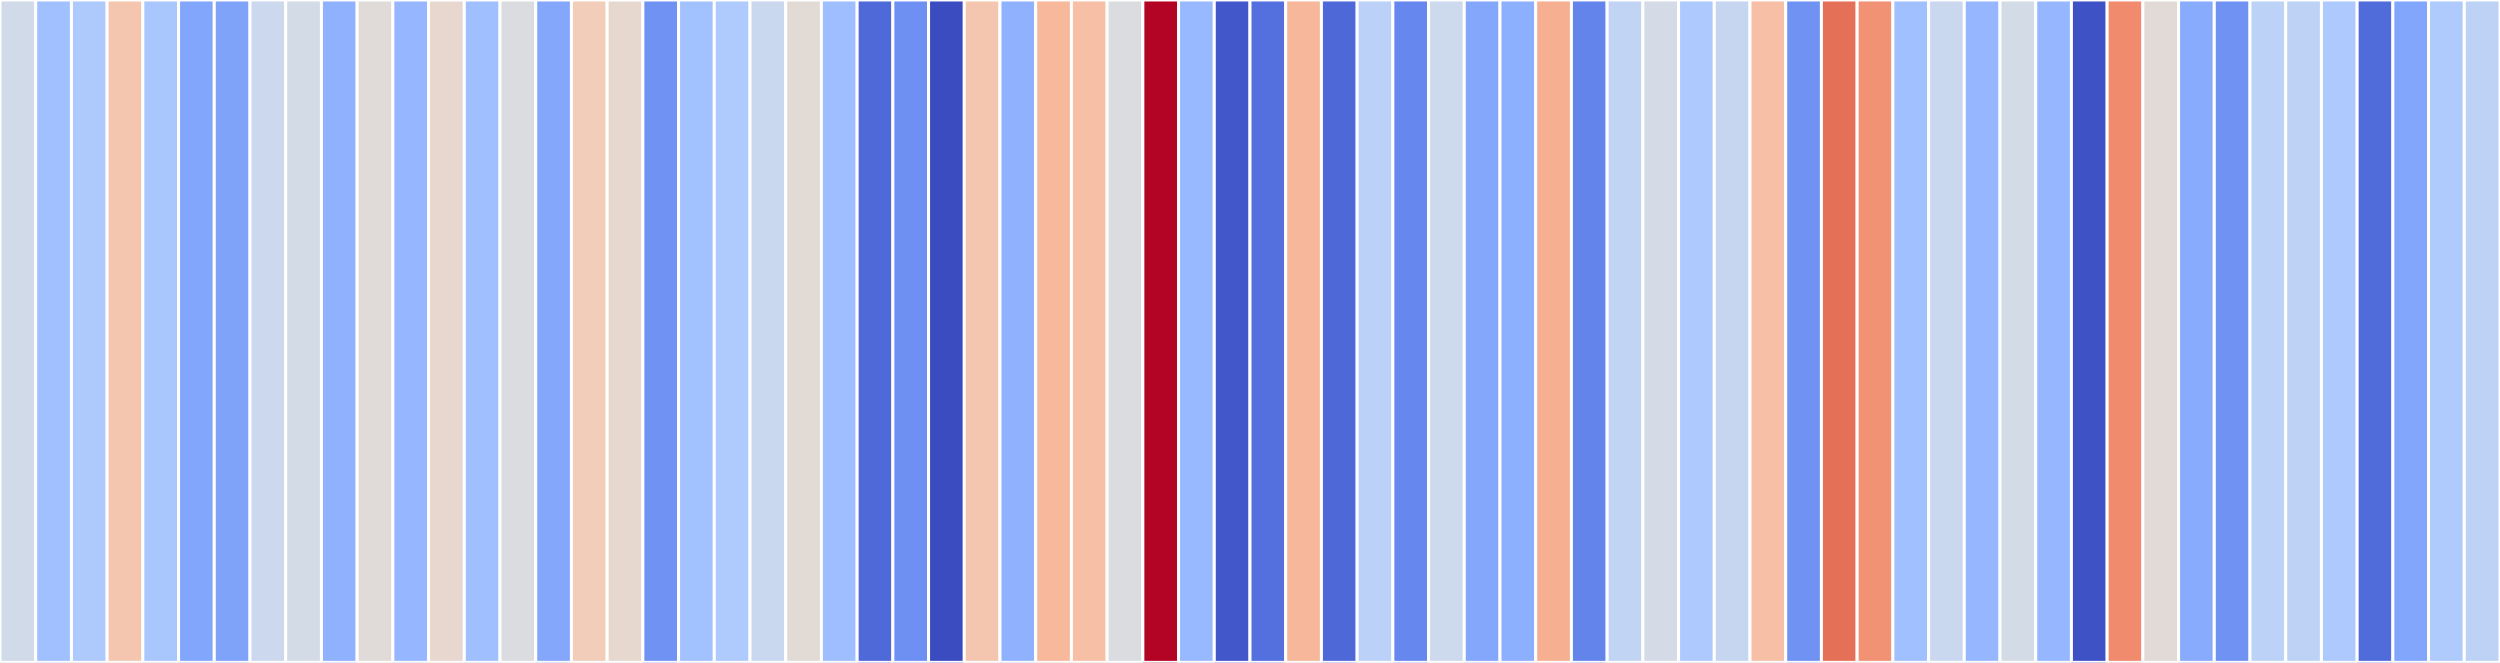
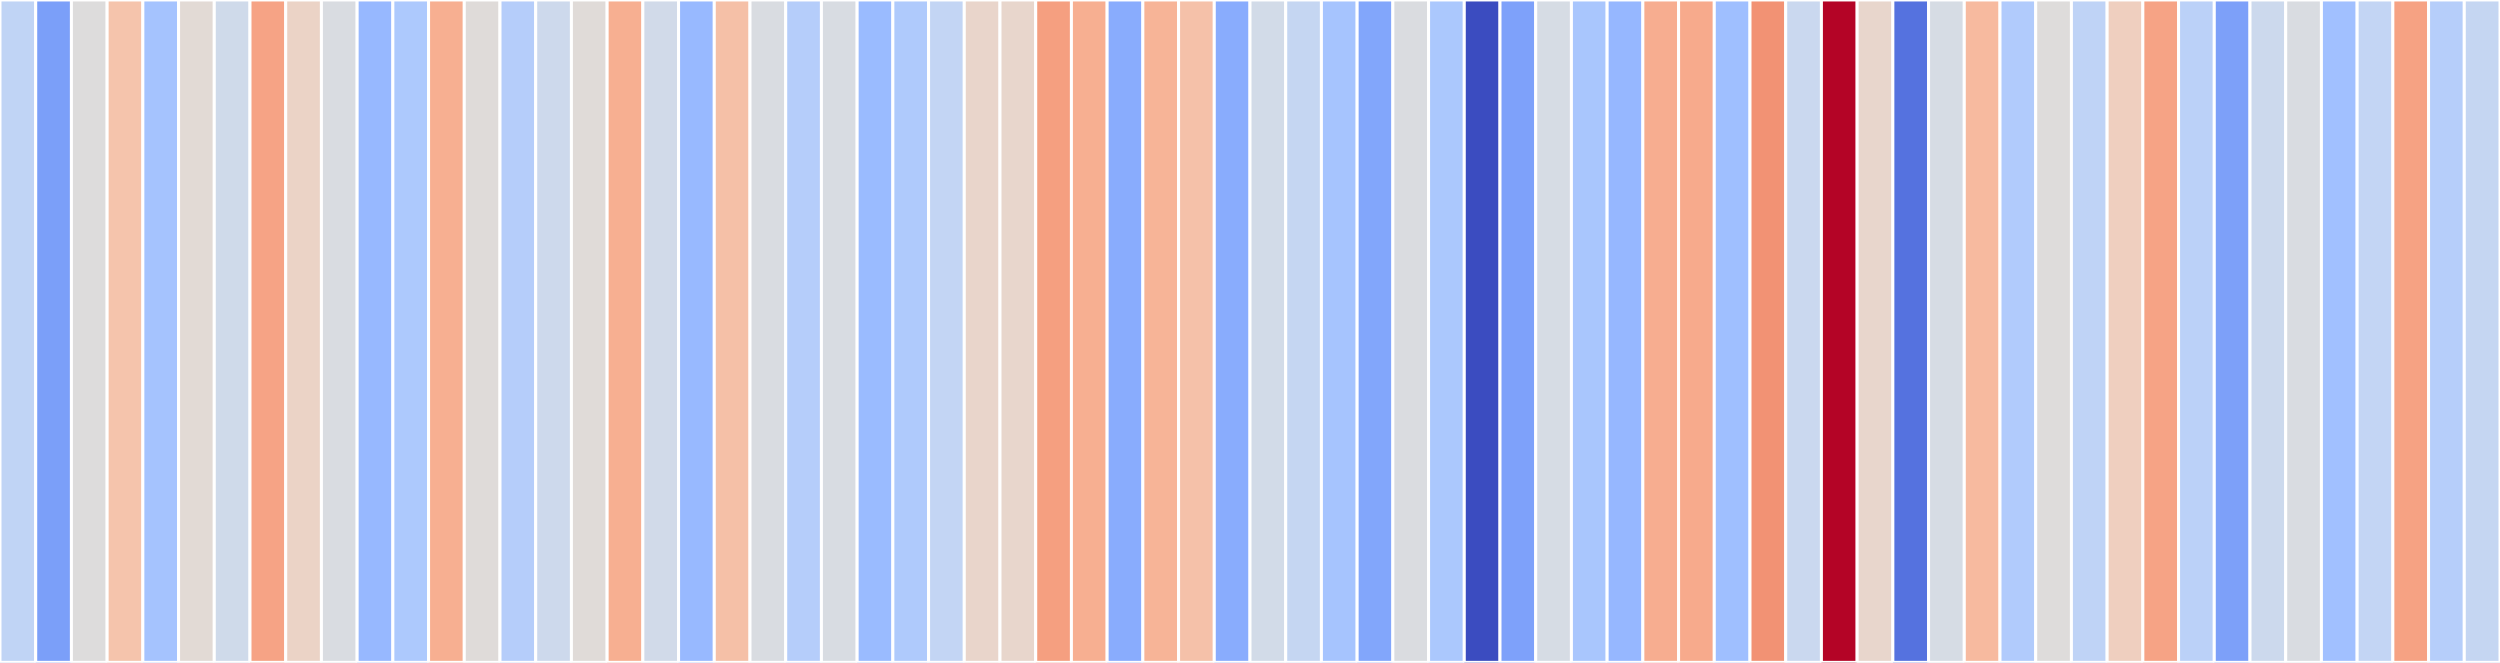
<svg xmlns="http://www.w3.org/2000/svg" width="837pt" height="221.76pt" viewBox="0 0 837 221.76" version="1.1">
  <defs>
    <style type="text/css">*{stroke-linejoin: round; stroke-linecap: butt}</style>
  </defs>
  <g id="figure_1">
    <g id="patch_1">
      <path d="M 0 221.76  L 837 221.76  L 837 0  L 0 0  z " style="fill: #ffffff" />
    </g>
    <g id="axes_1">
      <g id="QuadMesh_1">
-         <path d="M 0 -0  L 11.957 -0  L 11.957 221.76  L 0 221.76  L 0 -0  " clip-path="url(#pc70ca4e1a5)" style="fill: #d1dae9; stroke: #ffffff" />
-         <path d="M 11.957 -0  L 23.914 -0  L 23.914 221.76  L 11.957 221.76  L 11.957 -0  " clip-path="url(#pc70ca4e1a5)" style="fill: #a1c0ff; stroke: #ffffff" />
-         <path d="M 23.914 -0  L 35.871 -0  L 35.871 221.76  L 23.914 221.76  L 23.914 -0  " clip-path="url(#pc70ca4e1a5)" style="fill: #aec9fc; stroke: #ffffff" />
-         <path d="M 35.871 -0  L 47.829 -0  L 47.829 221.76  L 35.871 221.76  L 35.871 -0  " clip-path="url(#pc70ca4e1a5)" style="fill: #f4c6af; stroke: #ffffff" />
-         <path d="M 47.829 -0  L 59.786 -0  L 59.786 221.76  L 47.829 221.76  L 47.829 -0  " clip-path="url(#pc70ca4e1a5)" style="fill: #a9c6fd; stroke: #ffffff" />
-         <path d="M 59.786 -0  L 71.743 -0  L 71.743 221.76  L 59.786 221.76  L 59.786 -0  " clip-path="url(#pc70ca4e1a5)" style="fill: #82a6fb; stroke: #ffffff" />
-         <path d="M 71.743 -0  L 83.7 -0  L 83.7 221.76  L 71.743 221.76  L 71.743 -0  " clip-path="url(#pc70ca4e1a5)" style="fill: #80a3fa; stroke: #ffffff" />
-         <path d="M 83.7 -0  L 95.657 -0  L 95.657 221.76  L 83.7 221.76  L 83.7 -0  " clip-path="url(#pc70ca4e1a5)" style="fill: #cbd8ee; stroke: #ffffff" />
-         <path d="M 95.657 -0  L 107.614 -0  L 107.614 221.76  L 95.657 221.76  L 95.657 -0  " clip-path="url(#pc70ca4e1a5)" style="fill: #d3dbe7; stroke: #ffffff" />
-         <path d="M 107.614 -0  L 119.571 -0  L 119.571 221.76  L 107.614 221.76  L 107.614 -0  " clip-path="url(#pc70ca4e1a5)" style="fill: #8fb1fe; stroke: #ffffff" />
-         <path d="M 119.571 -0  L 131.529 -0  L 131.529 221.76  L 119.571 221.76  L 119.571 -0  " clip-path="url(#pc70ca4e1a5)" style="fill: #e0dbd8; stroke: #ffffff" />
-         <path d="M 131.529 -0  L 143.486 -0  L 143.486 221.76  L 131.529 221.76  L 131.529 -0  " clip-path="url(#pc70ca4e1a5)" style="fill: #96b7ff; stroke: #ffffff" />
-         <path d="M 143.486 -0  L 155.443 -0  L 155.443 221.76  L 143.486 221.76  L 143.486 -0  " clip-path="url(#pc70ca4e1a5)" style="fill: #e7d7ce; stroke: #ffffff" />
-         <path d="M 155.443 -0  L 167.4 -0  L 167.4 221.76  L 155.443 221.76  L 155.443 -0  " clip-path="url(#pc70ca4e1a5)" style="fill: #9fbfff; stroke: #ffffff" />
-         <path d="M 167.4 -0  L 179.357 -0  L 179.357 221.76  L 167.4 221.76  L 167.4 -0  " clip-path="url(#pc70ca4e1a5)" style="fill: #dadce0; stroke: #ffffff" />
-         <path d="M 179.357 -0  L 191.314 -0  L 191.314 221.76  L 179.357 221.76  L 179.357 -0  " clip-path="url(#pc70ca4e1a5)" style="fill: #84a7fc; stroke: #ffffff" />
-         <path d="M 191.314 -0  L 203.271 -0  L 203.271 221.76  L 191.314 221.76  L 191.314 -0  " clip-path="url(#pc70ca4e1a5)" style="fill: #f1cdba; stroke: #ffffff" />
-         <path d="M 203.271 -0  L 215.229 -0  L 215.229 221.76  L 203.271 221.76  L 203.271 -0  " clip-path="url(#pc70ca4e1a5)" style="fill: #e6d7cf; stroke: #ffffff" />
-         <path d="M 215.229 -0  L 227.186 -0  L 227.186 221.76  L 215.229 221.76  L 215.229 -0  " clip-path="url(#pc70ca4e1a5)" style="fill: #7093f3; stroke: #ffffff" />
-         <path d="M 227.186 -0  L 239.143 -0  L 239.143 221.76  L 227.186 221.76  L 227.186 -0  " clip-path="url(#pc70ca4e1a5)" style="fill: #a2c1ff; stroke: #ffffff" />
-         <path d="M 239.143 -0  L 251.1 -0  L 251.1 221.76  L 239.143 221.76  L 239.143 -0  " clip-path="url(#pc70ca4e1a5)" style="fill: #afcafc; stroke: #ffffff" />
-         <path d="M 251.1 -0  L 263.057 -0  L 263.057 221.76  L 251.1 221.76  L 251.1 -0  " clip-path="url(#pc70ca4e1a5)" style="fill: #cad8ef; stroke: #ffffff" />
-         <path d="M 263.057 -0  L 275.014 -0  L 275.014 221.76  L 263.057 221.76  L 263.057 -0  " clip-path="url(#pc70ca4e1a5)" style="fill: #e2dad5; stroke: #ffffff" />
-         <path d="M 275.014 -0  L 286.971 -0  L 286.971 221.76  L 275.014 221.76  L 275.014 -0  " clip-path="url(#pc70ca4e1a5)" style="fill: #9ebeff; stroke: #ffffff" />
-         <path d="M 286.971 -0  L 298.929 -0  L 298.929 221.76  L 286.971 221.76  L 286.971 -0  " clip-path="url(#pc70ca4e1a5)" style="fill: #4f69d9; stroke: #ffffff" />
-         <path d="M 298.929 -0  L 310.886 -0  L 310.886 221.76  L 298.929 221.76  L 298.929 -0  " clip-path="url(#pc70ca4e1a5)" style="fill: #6e90f2; stroke: #ffffff" />
-         <path d="M 310.886 -0  L 322.843 -0  L 322.843 221.76  L 310.886 221.76  L 310.886 -0  " clip-path="url(#pc70ca4e1a5)" style="fill: #3b4cc0; stroke: #ffffff" />
-         <path d="M 322.843 -0  L 334.8 -0  L 334.8 221.76  L 322.843 221.76  L 322.843 -0  " clip-path="url(#pc70ca4e1a5)" style="fill: #f4c6af; stroke: #ffffff" />
-         <path d="M 334.8 -0  L 346.757 -0  L 346.757 221.76  L 334.8 221.76  L 334.8 -0  " clip-path="url(#pc70ca4e1a5)" style="fill: #90b2fe; stroke: #ffffff" />
-         <path d="M 346.757 -0  L 358.714 -0  L 358.714 221.76  L 346.757 221.76  L 346.757 -0  " clip-path="url(#pc70ca4e1a5)" style="fill: #f7b89c; stroke: #ffffff" />
-         <path d="M 358.714 -0  L 370.671 -0  L 370.671 221.76  L 358.714 221.76  L 358.714 -0  " clip-path="url(#pc70ca4e1a5)" style="fill: #f6bfa6; stroke: #ffffff" />
-         <path d="M 370.671 -0  L 382.629 -0  L 382.629 221.76  L 370.671 221.76  L 370.671 -0  " clip-path="url(#pc70ca4e1a5)" style="fill: #dadce0; stroke: #ffffff" />
-         <path d="M 382.629 -0  L 394.586 -0  L 394.586 221.76  L 382.629 221.76  L 382.629 -0  " clip-path="url(#pc70ca4e1a5)" style="fill: #b40426; stroke: #ffffff" />
-         <path d="M 394.586 -0  L 406.543 -0  L 406.543 221.76  L 394.586 221.76  L 394.586 -0  " clip-path="url(#pc70ca4e1a5)" style="fill: #98b9ff; stroke: #ffffff" />
-         <path d="M 406.543 -0  L 418.5 -0  L 418.5 221.76  L 406.543 221.76  L 406.543 -0  " clip-path="url(#pc70ca4e1a5)" style="fill: #4257c9; stroke: #ffffff" />
-         <path d="M 418.5 -0  L 430.457 -0  L 430.457 221.76  L 418.5 221.76  L 418.5 -0  " clip-path="url(#pc70ca4e1a5)" style="fill: #5470de; stroke: #ffffff" />
-         <path d="M 430.457 -0  L 442.414 -0  L 442.414 221.76  L 430.457 221.76  L 430.457 -0  " clip-path="url(#pc70ca4e1a5)" style="fill: #f7b79b; stroke: #ffffff" />
-         <path d="M 442.414 -0  L 454.371 -0  L 454.371 221.76  L 442.414 221.76  L 442.414 -0  " clip-path="url(#pc70ca4e1a5)" style="fill: #4e68d8; stroke: #ffffff" />
-         <path d="M 454.371 -0  L 466.329 -0  L 466.329 221.76  L 454.371 221.76  L 454.371 -0  " clip-path="url(#pc70ca4e1a5)" style="fill: #bbd1f8; stroke: #ffffff" />
-         <path d="M 466.329 -0  L 478.286 -0  L 478.286 221.76  L 466.329 221.76  L 466.329 -0  " clip-path="url(#pc70ca4e1a5)" style="fill: #6687ed; stroke: #ffffff" />
-         <path d="M 478.286 -0  L 490.243 -0  L 490.243 221.76  L 478.286 221.76  L 478.286 -0  " clip-path="url(#pc70ca4e1a5)" style="fill: #cdd9ec; stroke: #ffffff" />
-         <path d="M 490.243 -0  L 502.2 -0  L 502.2 221.76  L 490.243 221.76  L 490.243 -0  " clip-path="url(#pc70ca4e1a5)" style="fill: #84a7fc; stroke: #ffffff" />
-         <path d="M 502.2 -0  L 514.157 -0  L 514.157 221.76  L 502.2 221.76  L 502.2 -0  " clip-path="url(#pc70ca4e1a5)" style="fill: #8db0fe; stroke: #ffffff" />
-         <path d="M 514.157 -0  L 526.114 -0  L 526.114 221.76  L 514.157 221.76  L 514.157 -0  " clip-path="url(#pc70ca4e1a5)" style="fill: #f7af91; stroke: #ffffff" />
-         <path d="M 526.114 -0  L 538.071 -0  L 538.071 221.76  L 526.114 221.76  L 526.114 -0  " clip-path="url(#pc70ca4e1a5)" style="fill: #6384eb; stroke: #ffffff" />
-         <path d="M 538.071 -0  L 550.029 -0  L 550.029 221.76  L 538.071 221.76  L 538.071 -0  " clip-path="url(#pc70ca4e1a5)" style="fill: #c1d4f4; stroke: #ffffff" />
-         <path d="M 550.029 -0  L 561.986 -0  L 561.986 221.76  L 550.029 221.76  L 550.029 -0  " clip-path="url(#pc70ca4e1a5)" style="fill: #d4dbe6; stroke: #ffffff" />
-         <path d="M 561.986 -0  L 573.943 -0  L 573.943 221.76  L 561.986 221.76  L 561.986 -0  " clip-path="url(#pc70ca4e1a5)" style="fill: #adc9fd; stroke: #ffffff" />
-         <path d="M 573.943 -0  L 585.9 -0  L 585.9 221.76  L 573.943 221.76  L 573.943 -0  " clip-path="url(#pc70ca4e1a5)" style="fill: #c6d6f1; stroke: #ffffff" />
-         <path d="M 585.9 -0  L 597.857 -0  L 597.857 221.76  L 585.9 221.76  L 585.9 -0  " clip-path="url(#pc70ca4e1a5)" style="fill: #f6bfa6; stroke: #ffffff" />
-         <path d="M 597.857 -0  L 609.814 -0  L 609.814 221.76  L 597.857 221.76  L 597.857 -0  " clip-path="url(#pc70ca4e1a5)" style="fill: #6f92f3; stroke: #ffffff" />
-         <path d="M 609.814 -0  L 621.771 -0  L 621.771 221.76  L 609.814 221.76  L 609.814 -0  " clip-path="url(#pc70ca4e1a5)" style="fill: #e57058; stroke: #ffffff" />
-         <path d="M 621.771 -0  L 633.729 -0  L 633.729 221.76  L 621.771 221.76  L 621.771 -0  " clip-path="url(#pc70ca4e1a5)" style="fill: #f29274; stroke: #ffffff" />
-         <path d="M 633.729 -0  L 645.686 -0  L 645.686 221.76  L 633.729 221.76  L 633.729 -0  " clip-path="url(#pc70ca4e1a5)" style="fill: #a1c0ff; stroke: #ffffff" />
-         <path d="M 645.686 -0  L 657.643 -0  L 657.643 221.76  L 645.686 221.76  L 645.686 -0  " clip-path="url(#pc70ca4e1a5)" style="fill: #cad8ef; stroke: #ffffff" />
-         <path d="M 657.643 -0  L 669.6 -0  L 669.6 221.76  L 657.643 221.76  L 657.643 -0  " clip-path="url(#pc70ca4e1a5)" style="fill: #96b7ff; stroke: #ffffff" />
-         <path d="M 669.6 -0  L 681.557 -0  L 681.557 221.76  L 669.6 221.76  L 669.6 -0  " clip-path="url(#pc70ca4e1a5)" style="fill: #d3dbe7; stroke: #ffffff" />
-         <path d="M 681.557 -0  L 693.514 -0  L 693.514 221.76  L 681.557 221.76  L 681.557 -0  " clip-path="url(#pc70ca4e1a5)" style="fill: #96b7ff; stroke: #ffffff" />
-         <path d="M 693.514 -0  L 705.471 -0  L 705.471 221.76  L 693.514 221.76  L 693.514 -0  " clip-path="url(#pc70ca4e1a5)" style="fill: #3e51c5; stroke: #ffffff" />
-         <path d="M 705.471 -0  L 717.429 -0  L 717.429 221.76  L 705.471 221.76  L 705.471 -0  " clip-path="url(#pc70ca4e1a5)" style="fill: #f08b6e; stroke: #ffffff" />
-         <path d="M 717.429 -0  L 729.386 -0  L 729.386 221.76  L 717.429 221.76  L 717.429 -0  " clip-path="url(#pc70ca4e1a5)" style="fill: #e1dad6; stroke: #ffffff" />
-         <path d="M 729.386 -0  L 741.343 -0  L 741.343 221.76  L 729.386 221.76  L 729.386 -0  " clip-path="url(#pc70ca4e1a5)" style="fill: #88abfd; stroke: #ffffff" />
-         <path d="M 741.343 -0  L 753.3 -0  L 753.3 221.76  L 741.343 221.76  L 741.343 -0  " clip-path="url(#pc70ca4e1a5)" style="fill: #6f92f3; stroke: #ffffff" />
-         <path d="M 753.3 -0  L 765.257 -0  L 765.257 221.76  L 753.3 221.76  L 753.3 -0  " clip-path="url(#pc70ca4e1a5)" style="fill: #bcd2f7; stroke: #ffffff" />
-         <path d="M 765.257 -0  L 777.214 -0  L 777.214 221.76  L 765.257 221.76  L 765.257 -0  " clip-path="url(#pc70ca4e1a5)" style="fill: #bed2f6; stroke: #ffffff" />
-         <path d="M 777.214 -0  L 789.171 -0  L 789.171 221.76  L 777.214 221.76  L 777.214 -0  " clip-path="url(#pc70ca4e1a5)" style="fill: #adc9fd; stroke: #ffffff" />
-         <path d="M 789.171 -0  L 801.129 -0  L 801.129 221.76  L 789.171 221.76  L 789.171 -0  " clip-path="url(#pc70ca4e1a5)" style="fill: #506bda; stroke: #ffffff" />
-         <path d="M 801.129 -0  L 813.086 -0  L 813.086 221.76  L 801.129 221.76  L 801.129 -0  " clip-path="url(#pc70ca4e1a5)" style="fill: #82a6fb; stroke: #ffffff" />
-         <path d="M 813.086 -0  L 825.043 -0  L 825.043 221.76  L 813.086 221.76  L 813.086 -0  " clip-path="url(#pc70ca4e1a5)" style="fill: #afcafc; stroke: #ffffff" />
-         <path d="M 825.043 -0  L 837 -0  L 837 221.76  L 825.043 221.76  L 825.043 -0  " clip-path="url(#pc70ca4e1a5)" style="fill: #bed2f6; stroke: #ffffff" />
+         <path d="M 0 -0  L 11.957 -0  L 11.957 221.76  L 0 221.76  L 0 -0  " clip-path="url(#p4f19c49784)" style="fill: #c0d4f5; stroke: #ffffff" />
+         <path d="M 11.957 -0  L 23.914 -0  L 23.914 221.76  L 11.957 221.76  L 11.957 -0  " clip-path="url(#p4f19c49784)" style="fill: #7b9ff9; stroke: #ffffff" />
+         <path d="M 23.914 -0  L 35.871 -0  L 35.871 221.76  L 23.914 221.76  L 23.914 -0  " clip-path="url(#p4f19c49784)" style="fill: #dddcdc; stroke: #ffffff" />
+         <path d="M 35.871 -0  L 47.829 -0  L 47.829 221.76  L 35.871 221.76  L 35.871 -0  " clip-path="url(#p4f19c49784)" style="fill: #f5c4ac; stroke: #ffffff" />
+         <path d="M 47.829 -0  L 59.786 -0  L 59.786 221.76  L 47.829 221.76  L 47.829 -0  " clip-path="url(#p4f19c49784)" style="fill: #a5c3fe; stroke: #ffffff" />
+         <path d="M 59.786 -0  L 71.743 -0  L 71.743 221.76  L 59.786 221.76  L 59.786 -0  " clip-path="url(#p4f19c49784)" style="fill: #e2dad5; stroke: #ffffff" />
+         <path d="M 71.743 -0  L 83.7 -0  L 83.7 221.76  L 71.743 221.76  L 71.743 -0  " clip-path="url(#p4f19c49784)" style="fill: #cfdaea; stroke: #ffffff" />
+         <path d="M 83.7 -0  L 95.657 -0  L 95.657 221.76  L 83.7 221.76  L 83.7 -0  " clip-path="url(#p4f19c49784)" style="fill: #f6a385; stroke: #ffffff" />
+         <path d="M 95.657 -0  L 107.614 -0  L 107.614 221.76  L 95.657 221.76  L 95.657 -0  " clip-path="url(#p4f19c49784)" style="fill: #ebd3c6; stroke: #ffffff" />
+         <path d="M 107.614 -0  L 119.571 -0  L 119.571 221.76  L 107.614 221.76  L 107.614 -0  " clip-path="url(#p4f19c49784)" style="fill: #d9dce1; stroke: #ffffff" />
+         <path d="M 119.571 -0  L 131.529 -0  L 131.529 221.76  L 119.571 221.76  L 119.571 -0  " clip-path="url(#p4f19c49784)" style="fill: #97b8ff; stroke: #ffffff" />
+         <path d="M 131.529 -0  L 143.486 -0  L 143.486 221.76  L 131.529 221.76  L 131.529 -0  " clip-path="url(#p4f19c49784)" style="fill: #adc9fd; stroke: #ffffff" />
+         <path d="M 143.486 -0  L 155.443 -0  L 155.443 221.76  L 143.486 221.76  L 143.486 -0  " clip-path="url(#p4f19c49784)" style="fill: #f7af91; stroke: #ffffff" />
+         <path d="M 155.443 -0  L 167.4 -0  L 167.4 221.76  L 155.443 221.76  L 155.443 -0  " clip-path="url(#p4f19c49784)" style="fill: #dfdbd9; stroke: #ffffff" />
+         <path d="M 167.4 -0  L 179.357 -0  L 179.357 221.76  L 167.4 221.76  L 167.4 -0  " clip-path="url(#p4f19c49784)" style="fill: #b5cdfa; stroke: #ffffff" />
+         <path d="M 179.357 -0  L 191.314 -0  L 191.314 221.76  L 179.357 221.76  L 179.357 -0  " clip-path="url(#p4f19c49784)" style="fill: #cdd9ec; stroke: #ffffff" />
+         <path d="M 191.314 -0  L 203.271 -0  L 203.271 221.76  L 191.314 221.76  L 191.314 -0  " clip-path="url(#p4f19c49784)" style="fill: #e0dbd8; stroke: #ffffff" />
+         <path d="M 203.271 -0  L 215.229 -0  L 215.229 221.76  L 203.271 221.76  L 203.271 -0  " clip-path="url(#p4f19c49784)" style="fill: #f7af91; stroke: #ffffff" />
+         <path d="M 215.229 -0  L 227.186 -0  L 227.186 221.76  L 215.229 221.76  L 215.229 -0  " clip-path="url(#p4f19c49784)" style="fill: #d1dae9; stroke: #ffffff" />
+         <path d="M 227.186 -0  L 239.143 -0  L 239.143 221.76  L 227.186 221.76  L 227.186 -0  " clip-path="url(#p4f19c49784)" style="fill: #98b9ff; stroke: #ffffff" />
+         <path d="M 239.143 -0  L 251.1 -0  L 251.1 221.76  L 239.143 221.76  L 239.143 -0  " clip-path="url(#p4f19c49784)" style="fill: #f5c0a7; stroke: #ffffff" />
+         <path d="M 251.1 -0  L 263.057 -0  L 263.057 221.76  L 251.1 221.76  L 251.1 -0  " clip-path="url(#p4f19c49784)" style="fill: #d9dce1; stroke: #ffffff" />
+         <path d="M 263.057 -0  L 275.014 -0  L 275.014 221.76  L 263.057 221.76  L 263.057 -0  " clip-path="url(#p4f19c49784)" style="fill: #b5cdfa; stroke: #ffffff" />
+         <path d="M 275.014 -0  L 286.971 -0  L 286.971 221.76  L 275.014 221.76  L 275.014 -0  " clip-path="url(#p4f19c49784)" style="fill: #d8dce2; stroke: #ffffff" />
+         <path d="M 286.971 -0  L 298.929 -0  L 298.929 221.76  L 286.971 221.76  L 286.971 -0  " clip-path="url(#p4f19c49784)" style="fill: #9abbff; stroke: #ffffff" />
+         <path d="M 298.929 -0  L 310.886 -0  L 310.886 221.76  L 298.929 221.76  L 298.929 -0  " clip-path="url(#p4f19c49784)" style="fill: #afcafc; stroke: #ffffff" />
+         <path d="M 310.886 -0  L 322.843 -0  L 322.843 221.76  L 310.886 221.76  L 310.886 -0  " clip-path="url(#p4f19c49784)" style="fill: #c3d5f4; stroke: #ffffff" />
+         <path d="M 322.843 -0  L 334.8 -0  L 334.8 221.76  L 322.843 221.76  L 322.843 -0  " clip-path="url(#p4f19c49784)" style="fill: #e9d5cb; stroke: #ffffff" />
+         <path d="M 334.8 -0  L 346.757 -0  L 346.757 221.76  L 334.8 221.76  L 334.8 -0  " clip-path="url(#p4f19c49784)" style="fill: #e8d6cc; stroke: #ffffff" />
+         <path d="M 346.757 -0  L 358.714 -0  L 358.714 221.76  L 346.757 221.76  L 346.757 -0  " clip-path="url(#p4f19c49784)" style="fill: #f59f80; stroke: #ffffff" />
+         <path d="M 358.714 -0  L 370.671 -0  L 370.671 221.76  L 358.714 221.76  L 358.714 -0  " clip-path="url(#p4f19c49784)" style="fill: #f7af91; stroke: #ffffff" />
+         <path d="M 370.671 -0  L 382.629 -0  L 382.629 221.76  L 370.671 221.76  L 370.671 -0  " clip-path="url(#p4f19c49784)" style="fill: #89acfd; stroke: #ffffff" />
+         <path d="M 382.629 -0  L 394.586 -0  L 394.586 221.76  L 382.629 221.76  L 382.629 -0  " clip-path="url(#p4f19c49784)" style="fill: #f7b497; stroke: #ffffff" />
+         <path d="M 394.586 -0  L 406.543 -0  L 406.543 221.76  L 394.586 221.76  L 394.586 -0  " clip-path="url(#p4f19c49784)" style="fill: #f5c1a9; stroke: #ffffff" />
+         <path d="M 406.543 -0  L 418.5 -0  L 418.5 221.76  L 406.543 221.76  L 406.543 -0  " clip-path="url(#p4f19c49784)" style="fill: #89acfd; stroke: #ffffff" />
+         <path d="M 418.5 -0  L 430.457 -0  L 430.457 221.76  L 418.5 221.76  L 418.5 -0  " clip-path="url(#p4f19c49784)" style="fill: #d2dbe8; stroke: #ffffff" />
+         <path d="M 430.457 -0  L 442.414 -0  L 442.414 221.76  L 430.457 221.76  L 430.457 -0  " clip-path="url(#p4f19c49784)" style="fill: #c5d6f2; stroke: #ffffff" />
+         <path d="M 442.414 -0  L 454.371 -0  L 454.371 221.76  L 442.414 221.76  L 442.414 -0  " clip-path="url(#p4f19c49784)" style="fill: #a6c4fe; stroke: #ffffff" />
+         <path d="M 454.371 -0  L 466.329 -0  L 466.329 221.76  L 454.371 221.76  L 454.371 -0  " clip-path="url(#p4f19c49784)" style="fill: #82a6fb; stroke: #ffffff" />
+         <path d="M 466.329 -0  L 478.286 -0  L 478.286 221.76  L 466.329 221.76  L 466.329 -0  " clip-path="url(#p4f19c49784)" style="fill: #dadce0; stroke: #ffffff" />
+         <path d="M 478.286 -0  L 490.243 -0  L 490.243 221.76  L 478.286 221.76  L 478.286 -0  " clip-path="url(#p4f19c49784)" style="fill: #abc8fd; stroke: #ffffff" />
+         <path d="M 490.243 -0  L 502.2 -0  L 502.2 221.76  L 490.243 221.76  L 490.243 -0  " clip-path="url(#p4f19c49784)" style="fill: #3b4cc0; stroke: #ffffff" />
+         <path d="M 502.2 -0  L 514.157 -0  L 514.157 221.76  L 502.2 221.76  L 502.2 -0  " clip-path="url(#p4f19c49784)" style="fill: #7ea1fa; stroke: #ffffff" />
+         <path d="M 514.157 -0  L 526.114 -0  L 526.114 221.76  L 514.157 221.76  L 514.157 -0  " clip-path="url(#p4f19c49784)" style="fill: #d6dce4; stroke: #ffffff" />
+         <path d="M 526.114 -0  L 538.071 -0  L 538.071 221.76  L 526.114 221.76  L 526.114 -0  " clip-path="url(#p4f19c49784)" style="fill: #a9c6fd; stroke: #ffffff" />
+         <path d="M 538.071 -0  L 550.029 -0  L 550.029 221.76  L 538.071 221.76  L 538.071 -0  " clip-path="url(#p4f19c49784)" style="fill: #96b7ff; stroke: #ffffff" />
+         <path d="M 550.029 -0  L 561.986 -0  L 561.986 221.76  L 550.029 221.76  L 550.029 -0  " clip-path="url(#p4f19c49784)" style="fill: #f7ad90; stroke: #ffffff" />
+         <path d="M 561.986 -0  L 573.943 -0  L 573.943 221.76  L 561.986 221.76  L 561.986 -0  " clip-path="url(#p4f19c49784)" style="fill: #f7aa8c; stroke: #ffffff" />
+         <path d="M 573.943 -0  L 585.9 -0  L 585.9 221.76  L 573.943 221.76  L 573.943 -0  " clip-path="url(#p4f19c49784)" style="fill: #9fbfff; stroke: #ffffff" />
+         <path d="M 585.9 -0  L 597.857 -0  L 597.857 221.76  L 585.9 221.76  L 585.9 -0  " clip-path="url(#p4f19c49784)" style="fill: #f29274; stroke: #ffffff" />
+         <path d="M 597.857 -0  L 609.814 -0  L 609.814 221.76  L 597.857 221.76  L 597.857 -0  " clip-path="url(#p4f19c49784)" style="fill: #cad8ef; stroke: #ffffff" />
+         <path d="M 609.814 -0  L 621.771 -0  L 621.771 221.76  L 609.814 221.76  L 609.814 -0  " clip-path="url(#p4f19c49784)" style="fill: #b40426; stroke: #ffffff" />
+         <path d="M 621.771 -0  L 633.729 -0  L 633.729 221.76  L 621.771 221.76  L 621.771 -0  " clip-path="url(#p4f19c49784)" style="fill: #e8d6cc; stroke: #ffffff" />
+         <path d="M 633.729 -0  L 645.686 -0  L 645.686 221.76  L 633.729 221.76  L 633.729 -0  " clip-path="url(#p4f19c49784)" style="fill: #5572df; stroke: #ffffff" />
+         <path d="M 645.686 -0  L 657.643 -0  L 657.643 221.76  L 645.686 221.76  L 645.686 -0  " clip-path="url(#p4f19c49784)" style="fill: #d6dce4; stroke: #ffffff" />
+         <path d="M 657.643 -0  L 669.6 -0  L 669.6 221.76  L 657.643 221.76  L 657.643 -0  " clip-path="url(#p4f19c49784)" style="fill: #f7ba9f; stroke: #ffffff" />
+         <path d="M 669.6 -0  L 681.557 -0  L 681.557 221.76  L 669.6 221.76  L 669.6 -0  " clip-path="url(#p4f19c49784)" style="fill: #b1cbfc; stroke: #ffffff" />
+         <path d="M 681.557 -0  L 693.514 -0  L 693.514 221.76  L 681.557 221.76  L 681.557 -0  " clip-path="url(#p4f19c49784)" style="fill: #dedcdb; stroke: #ffffff" />
+         <path d="M 693.514 -0  L 705.471 -0  L 705.471 221.76  L 693.514 221.76  L 693.514 -0  " clip-path="url(#p4f19c49784)" style="fill: #bfd3f6; stroke: #ffffff" />
+         <path d="M 705.471 -0  L 717.429 -0  L 717.429 221.76  L 705.471 221.76  L 705.471 -0  " clip-path="url(#p4f19c49784)" style="fill: #efcfbf; stroke: #ffffff" />
+         <path d="M 717.429 -0  L 729.386 -0  L 729.386 221.76  L 717.429 221.76  L 717.429 -0  " clip-path="url(#p4f19c49784)" style="fill: #f6a385; stroke: #ffffff" />
+         <path d="M 729.386 -0  L 741.343 -0  L 741.343 221.76  L 729.386 221.76  L 729.386 -0  " clip-path="url(#p4f19c49784)" style="fill: #bbd1f8; stroke: #ffffff" />
+         <path d="M 741.343 -0  L 753.3 -0  L 753.3 221.76  L 741.343 221.76  L 741.343 -0  " clip-path="url(#p4f19c49784)" style="fill: #7da0f9; stroke: #ffffff" />
+         <path d="M 753.3 -0  L 765.257 -0  L 765.257 221.76  L 753.3 221.76  L 753.3 -0  " clip-path="url(#p4f19c49784)" style="fill: #ccd9ed; stroke: #ffffff" />
+         <path d="M 765.257 -0  L 777.214 -0  L 777.214 221.76  L 765.257 221.76  L 765.257 -0  " clip-path="url(#p4f19c49784)" style="fill: #d9dce1; stroke: #ffffff" />
+         <path d="M 777.214 -0  L 789.171 -0  L 789.171 221.76  L 777.214 221.76  L 777.214 -0  " clip-path="url(#p4f19c49784)" style="fill: #a1c0ff; stroke: #ffffff" />
+         <path d="M 789.171 -0  L 801.129 -0  L 801.129 221.76  L 789.171 221.76  L 789.171 -0  " clip-path="url(#p4f19c49784)" style="fill: #c3d5f4; stroke: #ffffff" />
+         <path d="M 801.129 -0  L 813.086 -0  L 813.086 221.76  L 801.129 221.76  L 801.129 -0  " clip-path="url(#p4f19c49784)" style="fill: #f6a283; stroke: #ffffff" />
+         <path d="M 813.086 -0  L 825.043 -0  L 825.043 221.76  L 813.086 221.76  L 813.086 -0  " clip-path="url(#p4f19c49784)" style="fill: #b6cefa; stroke: #ffffff" />
+         <path d="M 825.043 -0  L 837 -0  L 837 221.76  L 825.043 221.76  L 825.043 -0  " clip-path="url(#p4f19c49784)" style="fill: #c5d6f2; stroke: #ffffff" />
      </g>
    </g>
  </g>
  <defs>
-     <clipPath id="pc70ca4e1a5">
+     <clipPath id="p4f19c49784">
      <rect x="0" y="-0" width="837" height="221.76" />
    </clipPath>
  </defs>
</svg>
